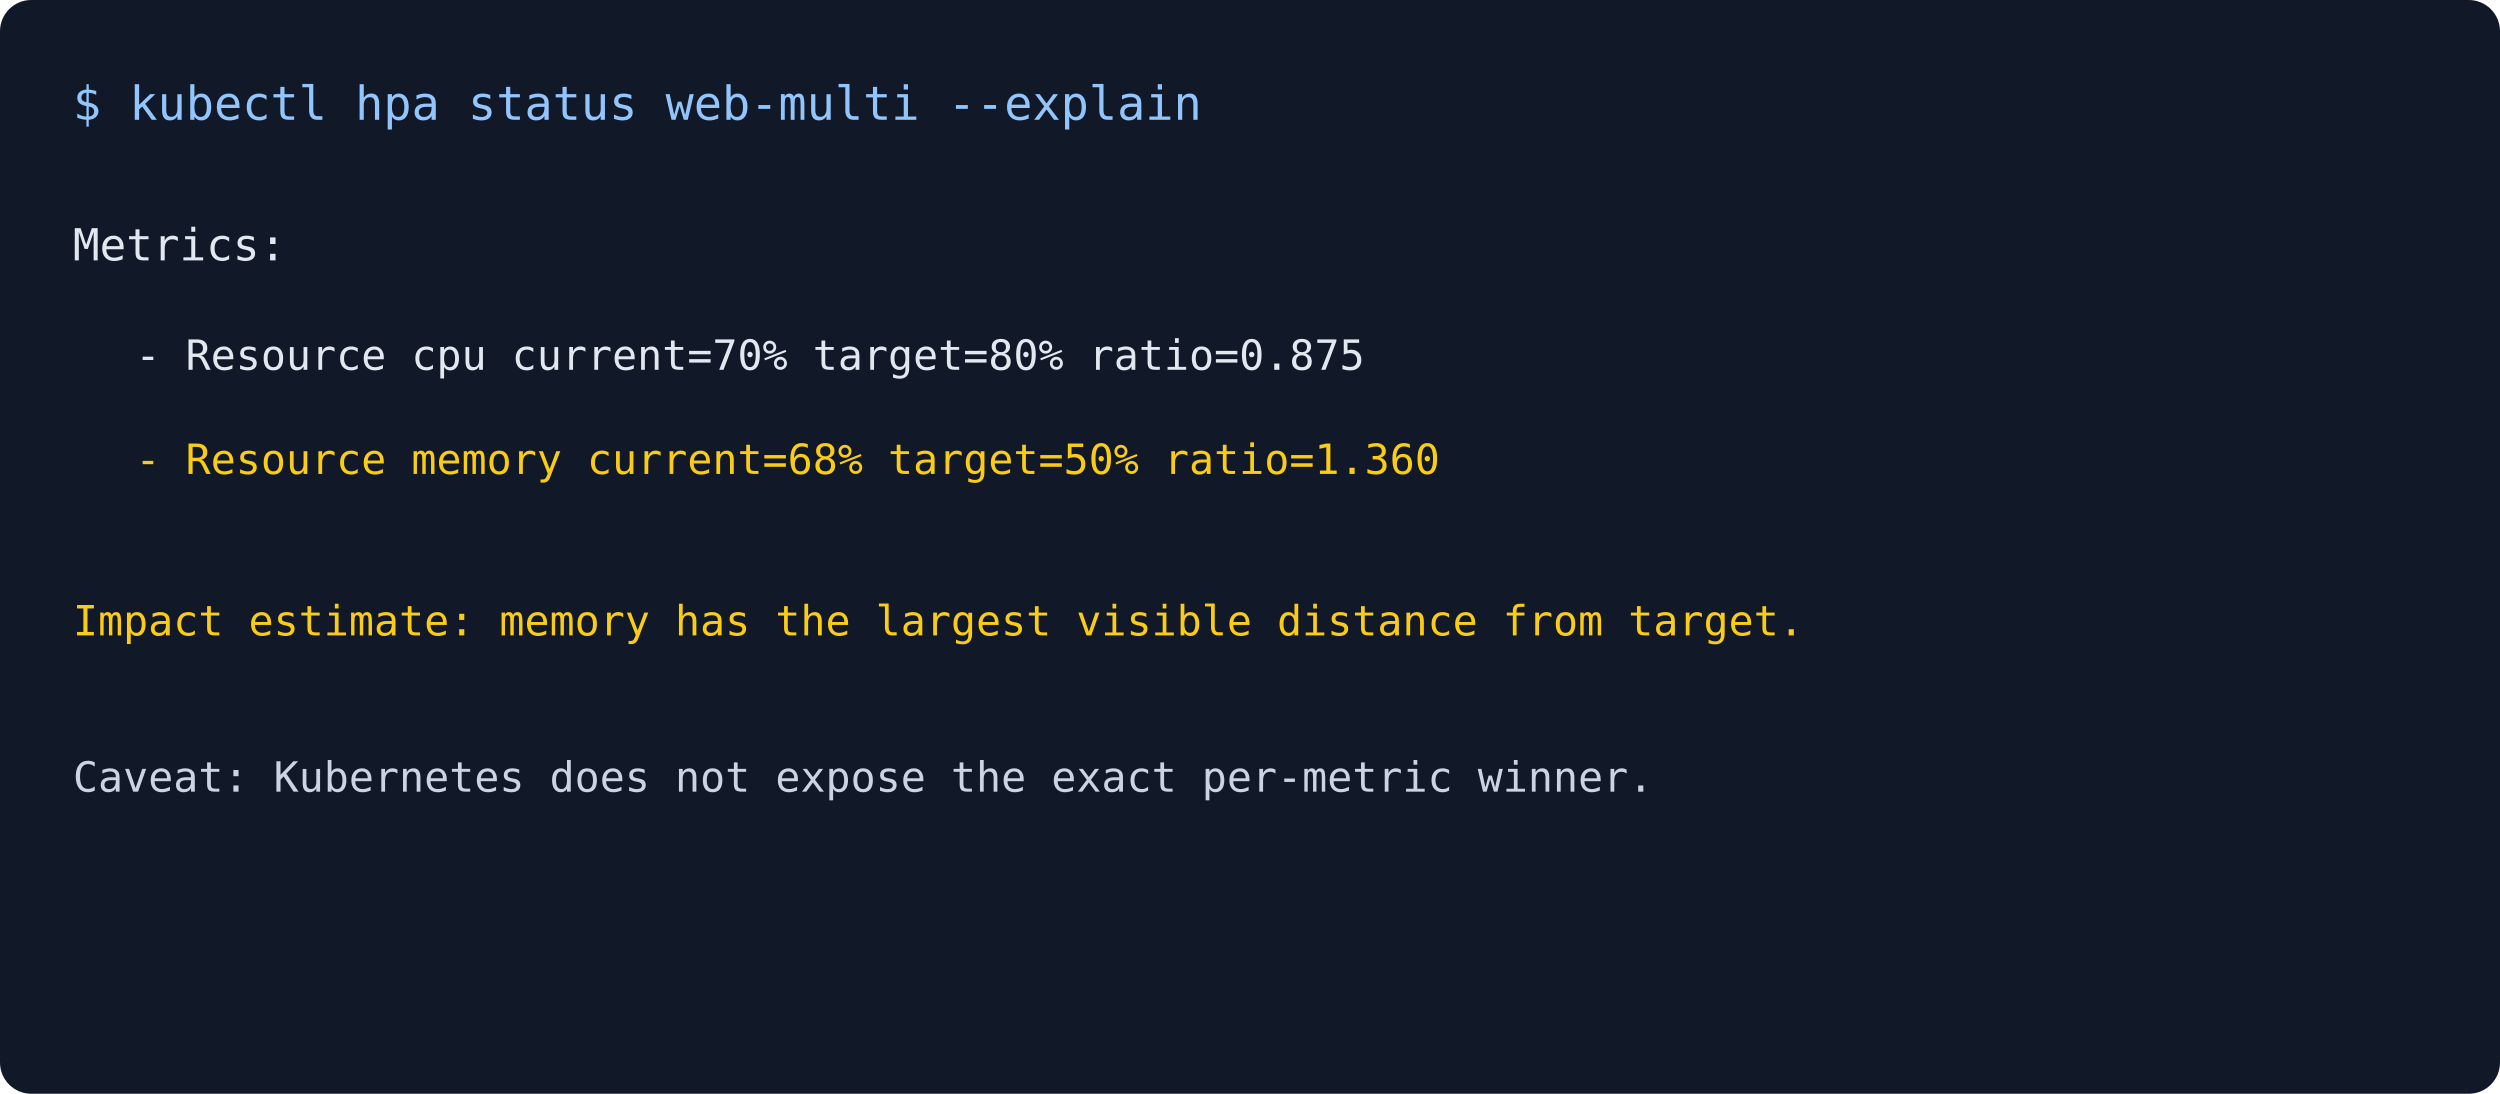
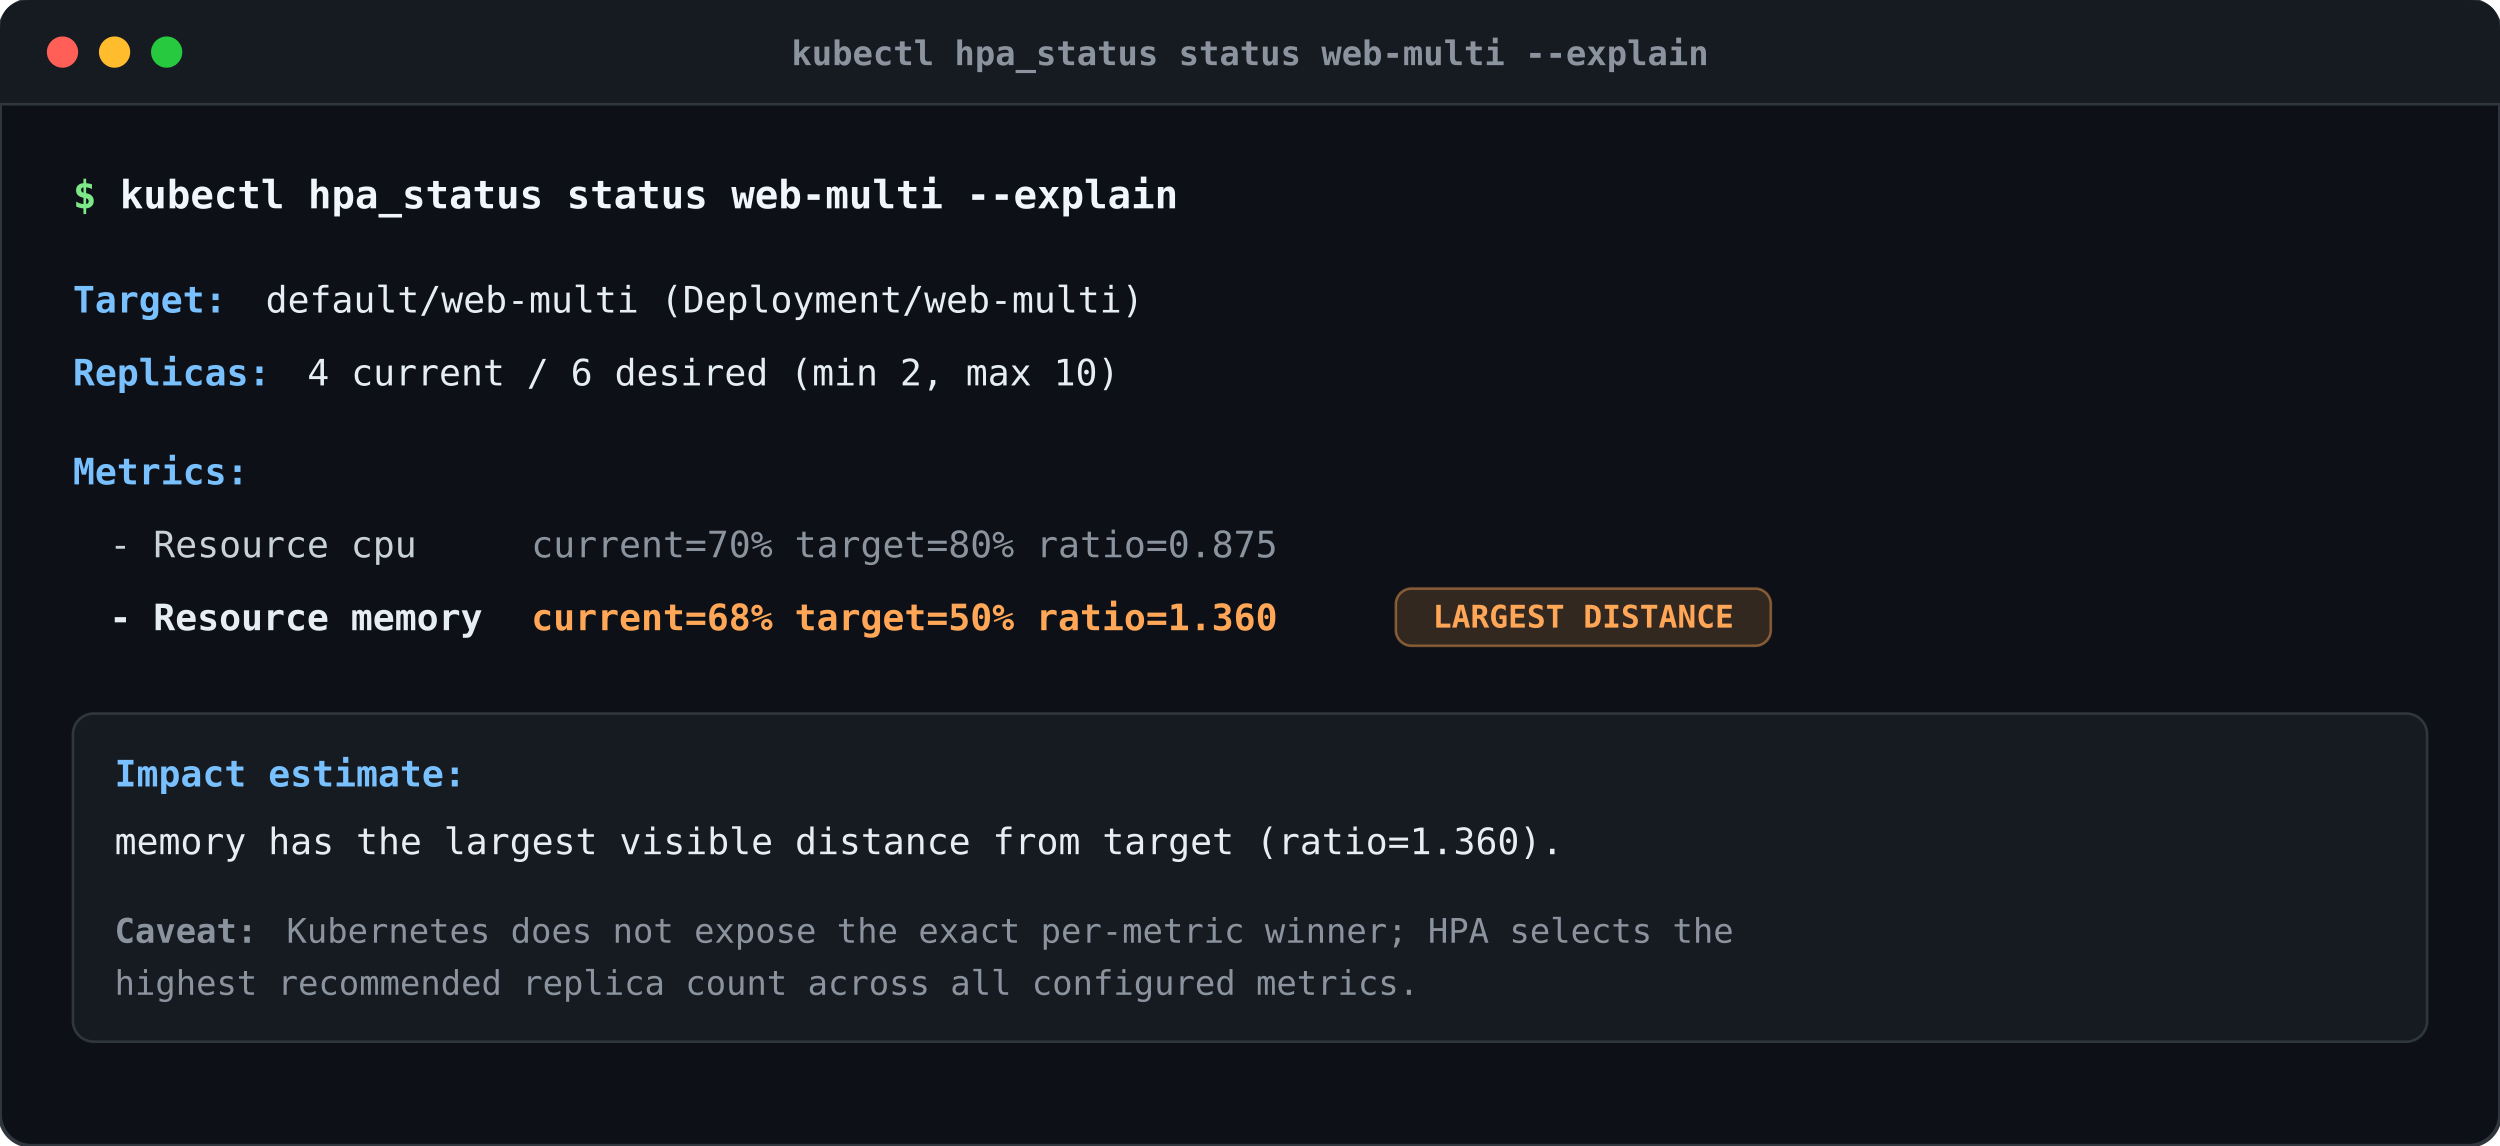
- <svg xmlns="http://www.w3.org/2000/svg" width="960" height="420" viewBox="0 0 960 420" role="img" aria-label="multi metric output">
-   <rect width="960" height="420" rx="12" fill="#111827" />
-   <text x="28" y="46" fill="#93c5fd" font-family="ui-monospace,Menlo,monospace" font-size="18">$ kubectl hpa status web-multi --explain</text>
-   <text x="28" y="100" fill="#e2e8f0" font-family="ui-monospace,Menlo,monospace" font-size="17">Metrics:</text>
-   <text x="52" y="142" fill="#e2e8f0" font-family="ui-monospace,Menlo,monospace" font-size="16">- Resource cpu current=70% target=80% ratio=0.875</text>
-   <text x="52" y="182" fill="#facc15" font-family="ui-monospace,Menlo,monospace" font-size="16">- Resource memory current=68% target=50% ratio=1.360</text>
-   <text x="28" y="244" fill="#facc15" font-family="ui-monospace,Menlo,monospace" font-size="16">Impact estimate: memory has the largest visible distance from target.</text>
-   <text x="28" y="304" fill="#cbd5e1" font-family="ui-monospace,Menlo,monospace" font-size="16">Caveat: Kubernetes does not expose the exact per-metric winner.</text>
+ <svg xmlns="http://www.w3.org/2000/svg" width="960" height="440" viewBox="0 0 960 440">
+   <rect width="960" height="440" rx="12" fill="#0d1117" stroke="#30363d" stroke-width="1.5" />
+   <path d="M 0 12 Q 0 0 12 0 L 948 0 Q 960 0 960 12 L 960 40 L 0 40 Z" fill="#161b22" />
+   <line x1="0" y1="40" x2="960" y2="40" stroke="#30363d" stroke-width="1" />
+   <circle cx="24" cy="20" r="6" fill="#ff5f56" />
+   <circle cx="44" cy="20" r="6" fill="#ffbd2e" />
+   <circle cx="64" cy="20" r="6" fill="#27c93f" />
+   <text x="480" y="25" text-anchor="middle" fill="#8b949e" font-family="SFMono-Regular,Menlo,Monaco,Consolas,monospace" font-size="13" font-weight="600">kubectl hpa_status status web-multi --explain</text>
+   <text x="28" y="80" fill="#7ee787" font-family="SFMono-Regular,Menlo,Monaco,Consolas,monospace" font-size="15" font-weight="700">$</text>
+   <text x="46" y="80" fill="#f0f6fc" font-family="SFMono-Regular,Menlo,Monaco,Consolas,monospace" font-size="15" font-weight="600">kubectl hpa_status status web-multi --explain</text>
+   <text x="28" y="120" fill="#79c0ff" font-family="SFMono-Regular,Menlo,Monaco,Consolas,monospace" font-size="14" font-weight="700">Target:</text>
+   <text x="102" y="120" fill="#e6edf3" font-family="SFMono-Regular,Menlo,Monaco,Consolas,monospace" font-size="14">default/web-multi (Deployment/web-multi)</text>
+   <text x="28" y="148" fill="#79c0ff" font-family="SFMono-Regular,Menlo,Monaco,Consolas,monospace" font-size="14" font-weight="700">Replicas:</text>
+   <text x="118" y="148" fill="#e6edf3" font-family="SFMono-Regular,Menlo,Monaco,Consolas,monospace" font-size="14">4 current / 6 desired (min 2, max 10)</text>
+   <text x="28" y="186" fill="#79c0ff" font-family="SFMono-Regular,Menlo,Monaco,Consolas,monospace" font-size="14" font-weight="700">Metrics:</text>
+   <text x="42" y="214" fill="#c9d1d9" font-family="SFMono-Regular,Menlo,Monaco,Consolas,monospace" font-size="14">- Resource cpu</text>
+   <text x="204" y="214" fill="#8b949e" font-family="SFMono-Regular,Menlo,Monaco,Consolas,monospace" font-size="14">current=70%  target=80%  ratio=0.875</text>
+   <text x="42" y="242" fill="#e6edf3" font-family="SFMono-Regular,Menlo,Monaco,Consolas,monospace" font-size="14" font-weight="600">- Resource memory</text>
+   <text x="204" y="242" fill="#ffa657" font-family="SFMono-Regular,Menlo,Monaco,Consolas,monospace" font-size="14" font-weight="600">current=68%  target=50%  ratio=1.360</text>
+   <rect x="536" y="226" width="144" height="22" rx="6" fill="#ffa657" fill-opacity="0.16" stroke="#ffa657" stroke-opacity="0.45" />
+   <text x="608" y="241" text-anchor="middle" fill="#ffa657" font-family="SFMono-Regular,Menlo,Monaco,Consolas,monospace" font-size="12" font-weight="700">LARGEST DISTANCE</text>
+   <rect x="28" y="274" width="904" height="126" rx="8" fill="#161b22" stroke="#30363d" />
+   <text x="44" y="302" fill="#79c0ff" font-family="SFMono-Regular,Menlo,Monaco,Consolas,monospace" font-size="14" font-weight="700">Impact estimate:</text>
+   <text x="44" y="328" fill="#e6edf3" font-family="SFMono-Regular,Menlo,Monaco,Consolas,monospace" font-size="14">memory has the largest visible distance from target (ratio=1.360).</text>
+   <text x="44" y="362" fill="#8b949e" font-family="SFMono-Regular,Menlo,Monaco,Consolas,monospace" font-size="13" font-weight="700">Caveat:</text>
+   <text x="110" y="362" fill="#8b949e" font-family="SFMono-Regular,Menlo,Monaco,Consolas,monospace" font-size="13">Kubernetes does not expose the exact per-metric winner; HPA selects the</text>
+   <text x="44" y="382" fill="#8b949e" font-family="SFMono-Regular,Menlo,Monaco,Consolas,monospace" font-size="13">highest recommended replica count across all configured metrics.</text>
</svg>
